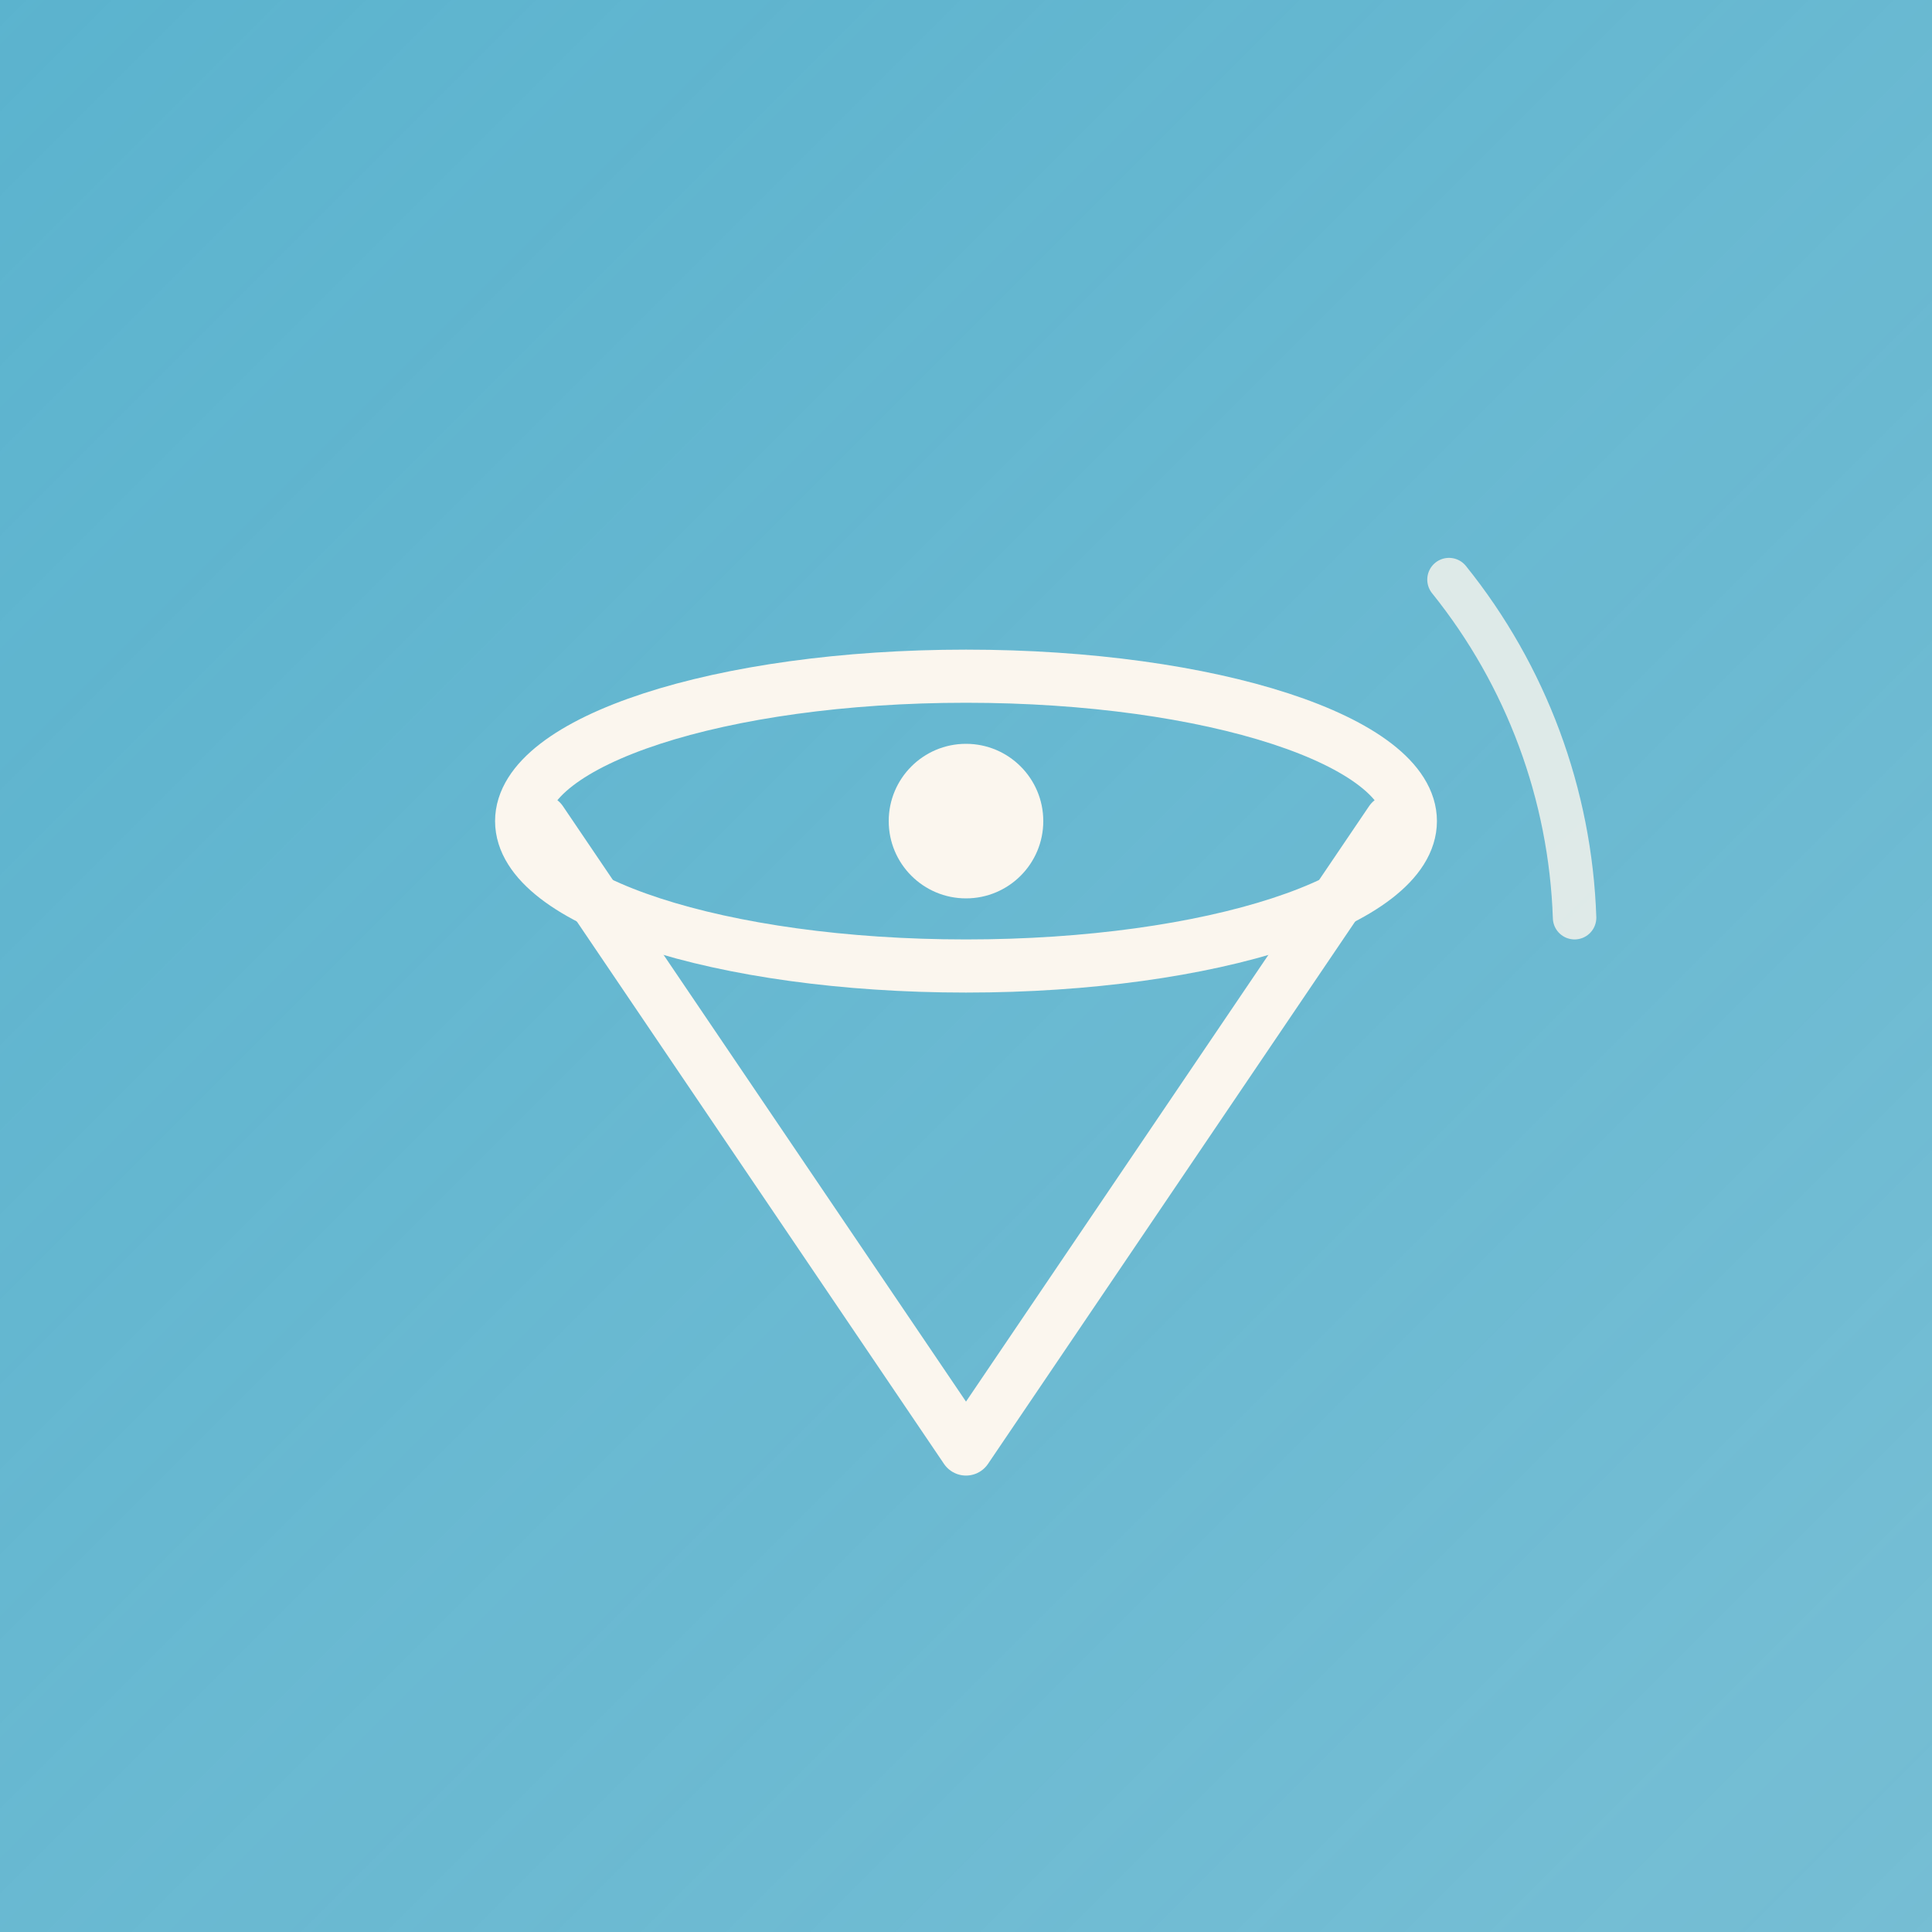
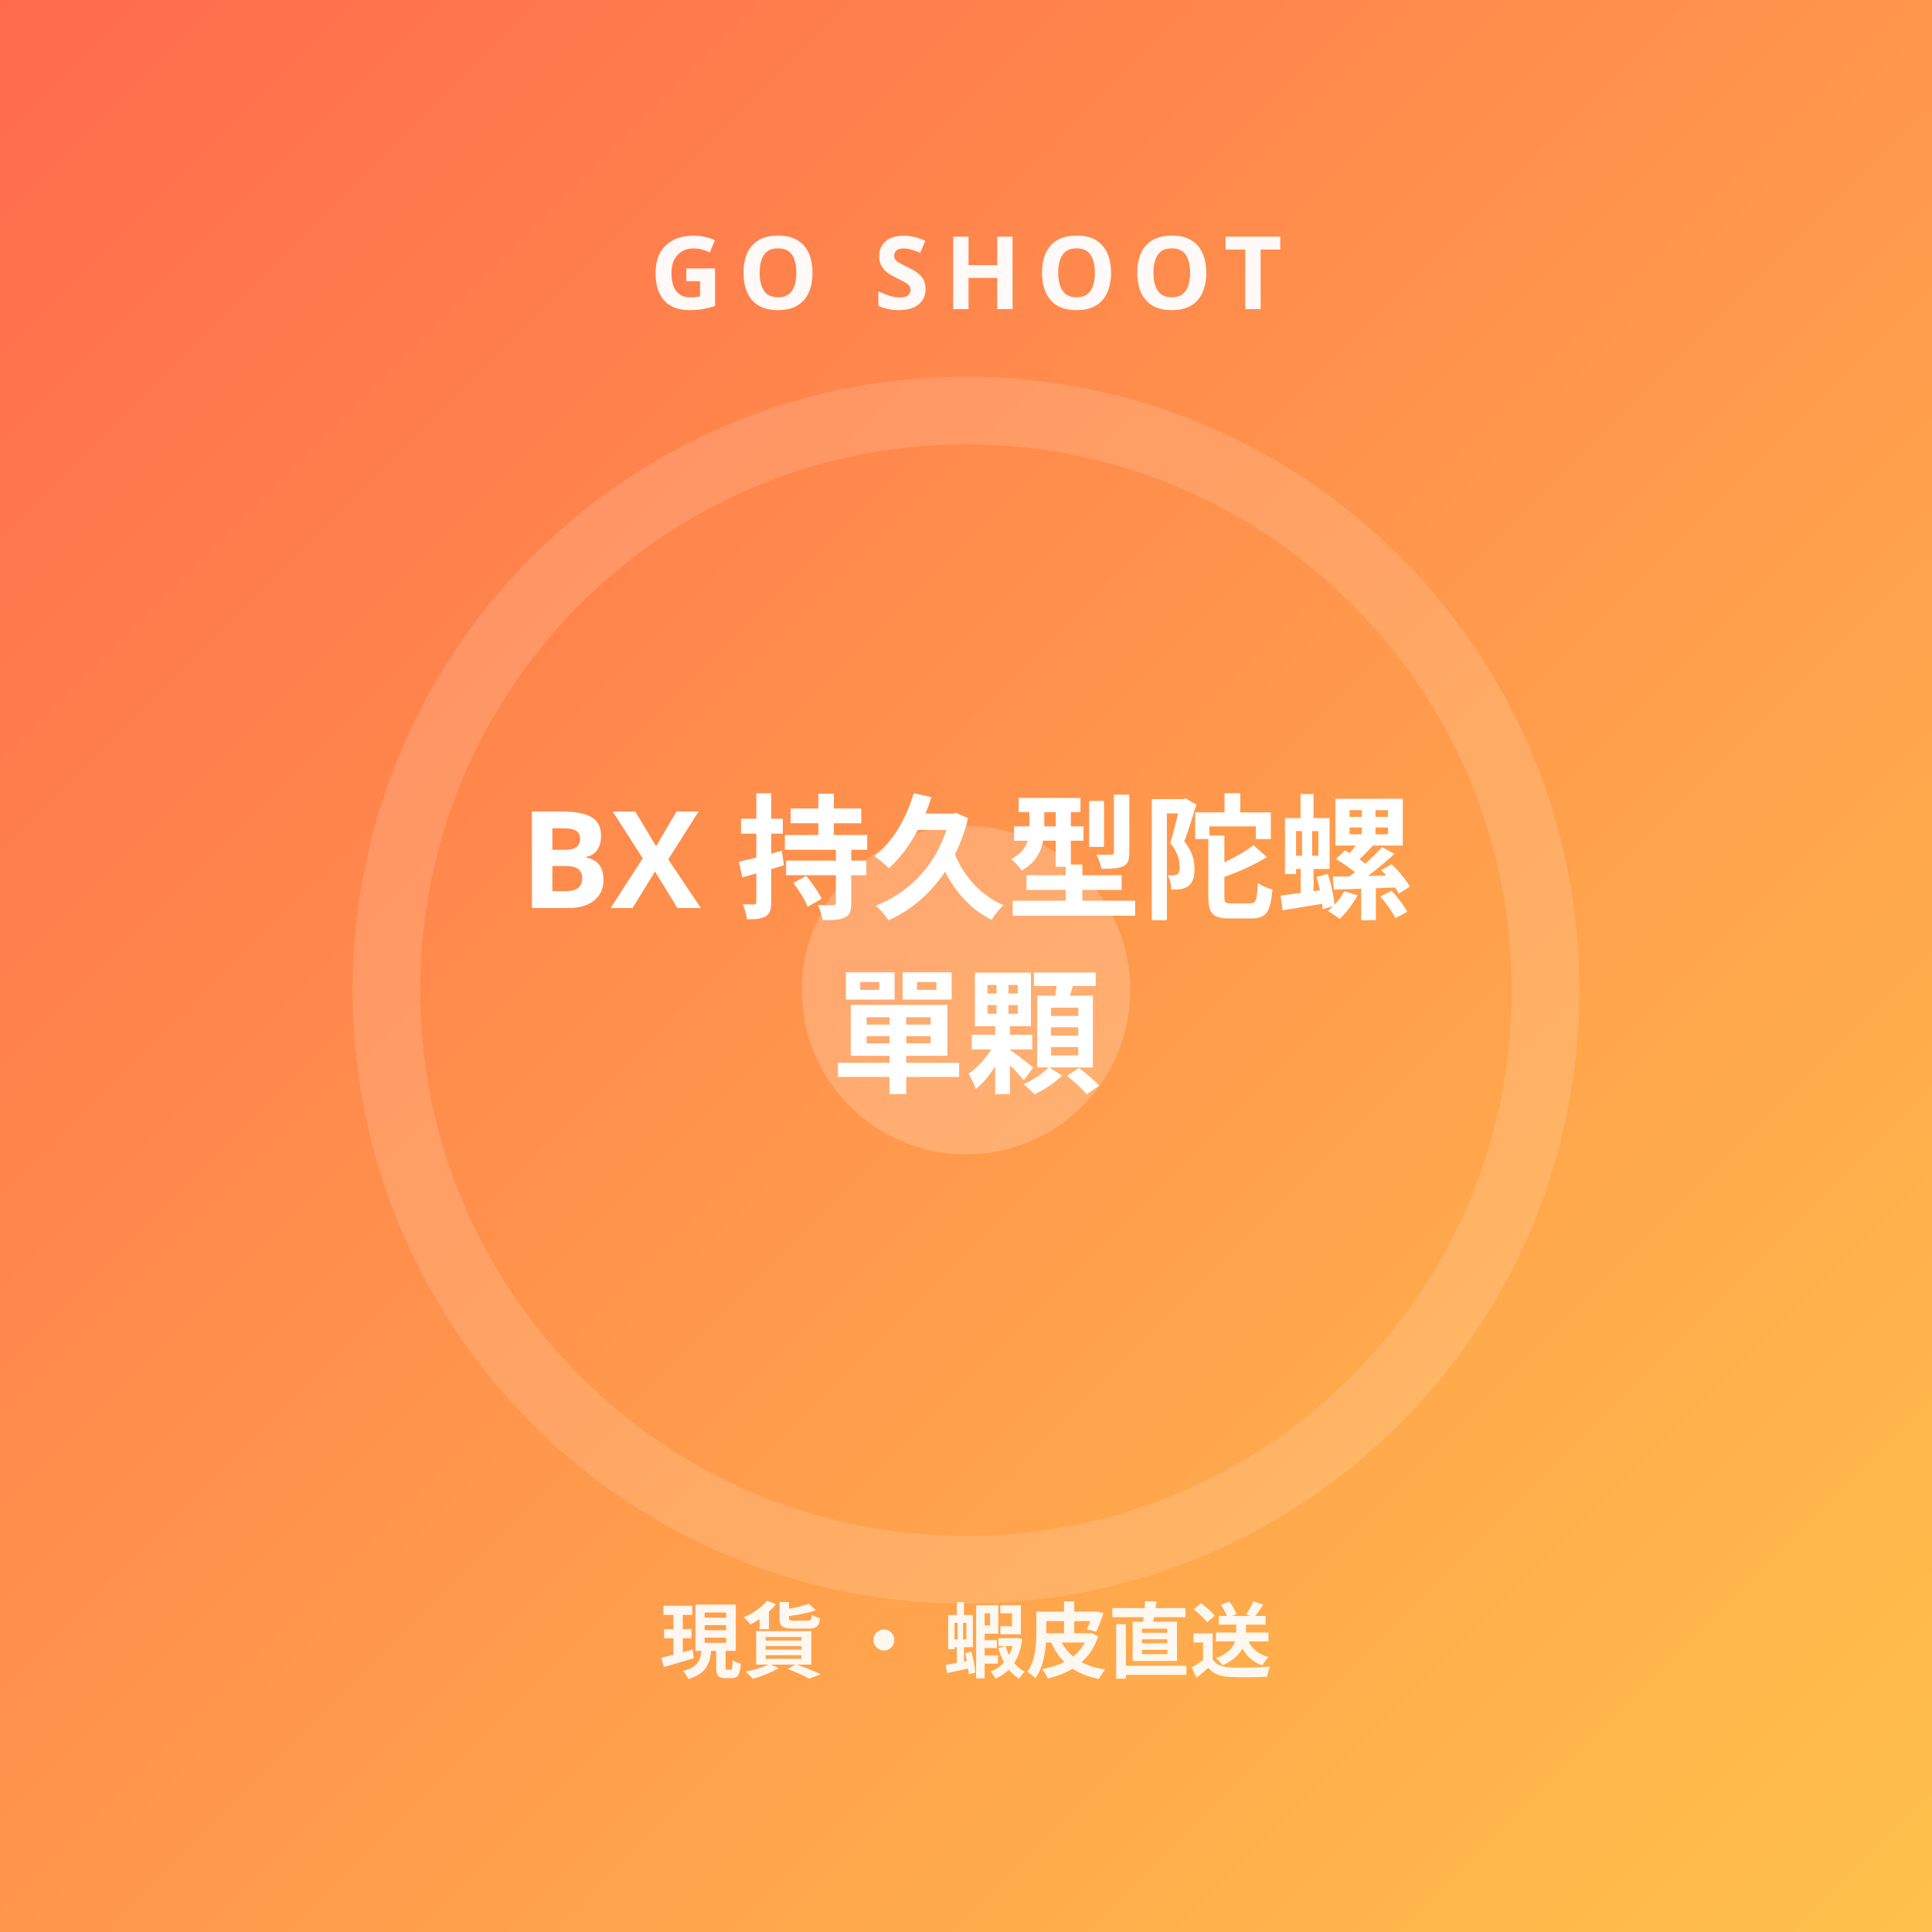
<svg xmlns="http://www.w3.org/2000/svg" viewBox="0 0 400 400">
  <defs>
    <linearGradient id="g" x1="0" y1="0" x2="1" y2="1">
-       <stop offset="0" stop-color="#5BB3CE" />
-       <stop offset="1" stop-color="#5BB3CE" stop-opacity=".82" />
+       <stop offset="0" stop-color="#FF6A4D" />
+       <stop offset="1" stop-color="#FFC24B" />
    </linearGradient>
  </defs>
  <rect width="400" height="400" fill="url(#g)" />
-   <g fill="none" stroke="#FBF6EE" stroke-width="11" stroke-linecap="round" stroke-linejoin="round">
-     <ellipse cx="200" cy="170" rx="92" ry="30" />
-     <path d="M112 170 L200 300 L288 170" />
-     <circle cx="200" cy="170" r="16" fill="#FBF6EE" stroke="none" />
-     <path d="M300 120 a118 118 0 0 1 26 70" stroke-width="9" opacity=".8" />
-   </g>
+   <circle cx="200" cy="205" r="120" fill="none" stroke="#fff" stroke-width="14" opacity="0.14" />
+   <circle cx="200" cy="205" r="34" fill="#fff" opacity="0.20" />
+   <text x="200" y="64" text-anchor="middle" font-family="PingFang TC,Heiti TC,sans-serif" font-size="21" font-weight="800" letter-spacing="3" fill="#fff" opacity="0.95">GO SHOOT</text>
+   <text x="200" y="188" text-anchor="middle" font-family="PingFang TC,Heiti TC,sans-serif" font-size="28" font-weight="900" fill="#fff">BX 持久型陀螺</text>
+   <text x="200" y="224" text-anchor="middle" font-family="PingFang TC,Heiti TC,sans-serif" font-size="28" font-weight="900" fill="#fff"> 單顆</text>
+   <text x="200" y="346" text-anchor="middle" font-family="PingFang TC,Heiti TC,sans-serif" font-size="17" font-weight="700" fill="#fff" opacity="0.92">現貨 ・ 蝦皮直送</text>
</svg>
